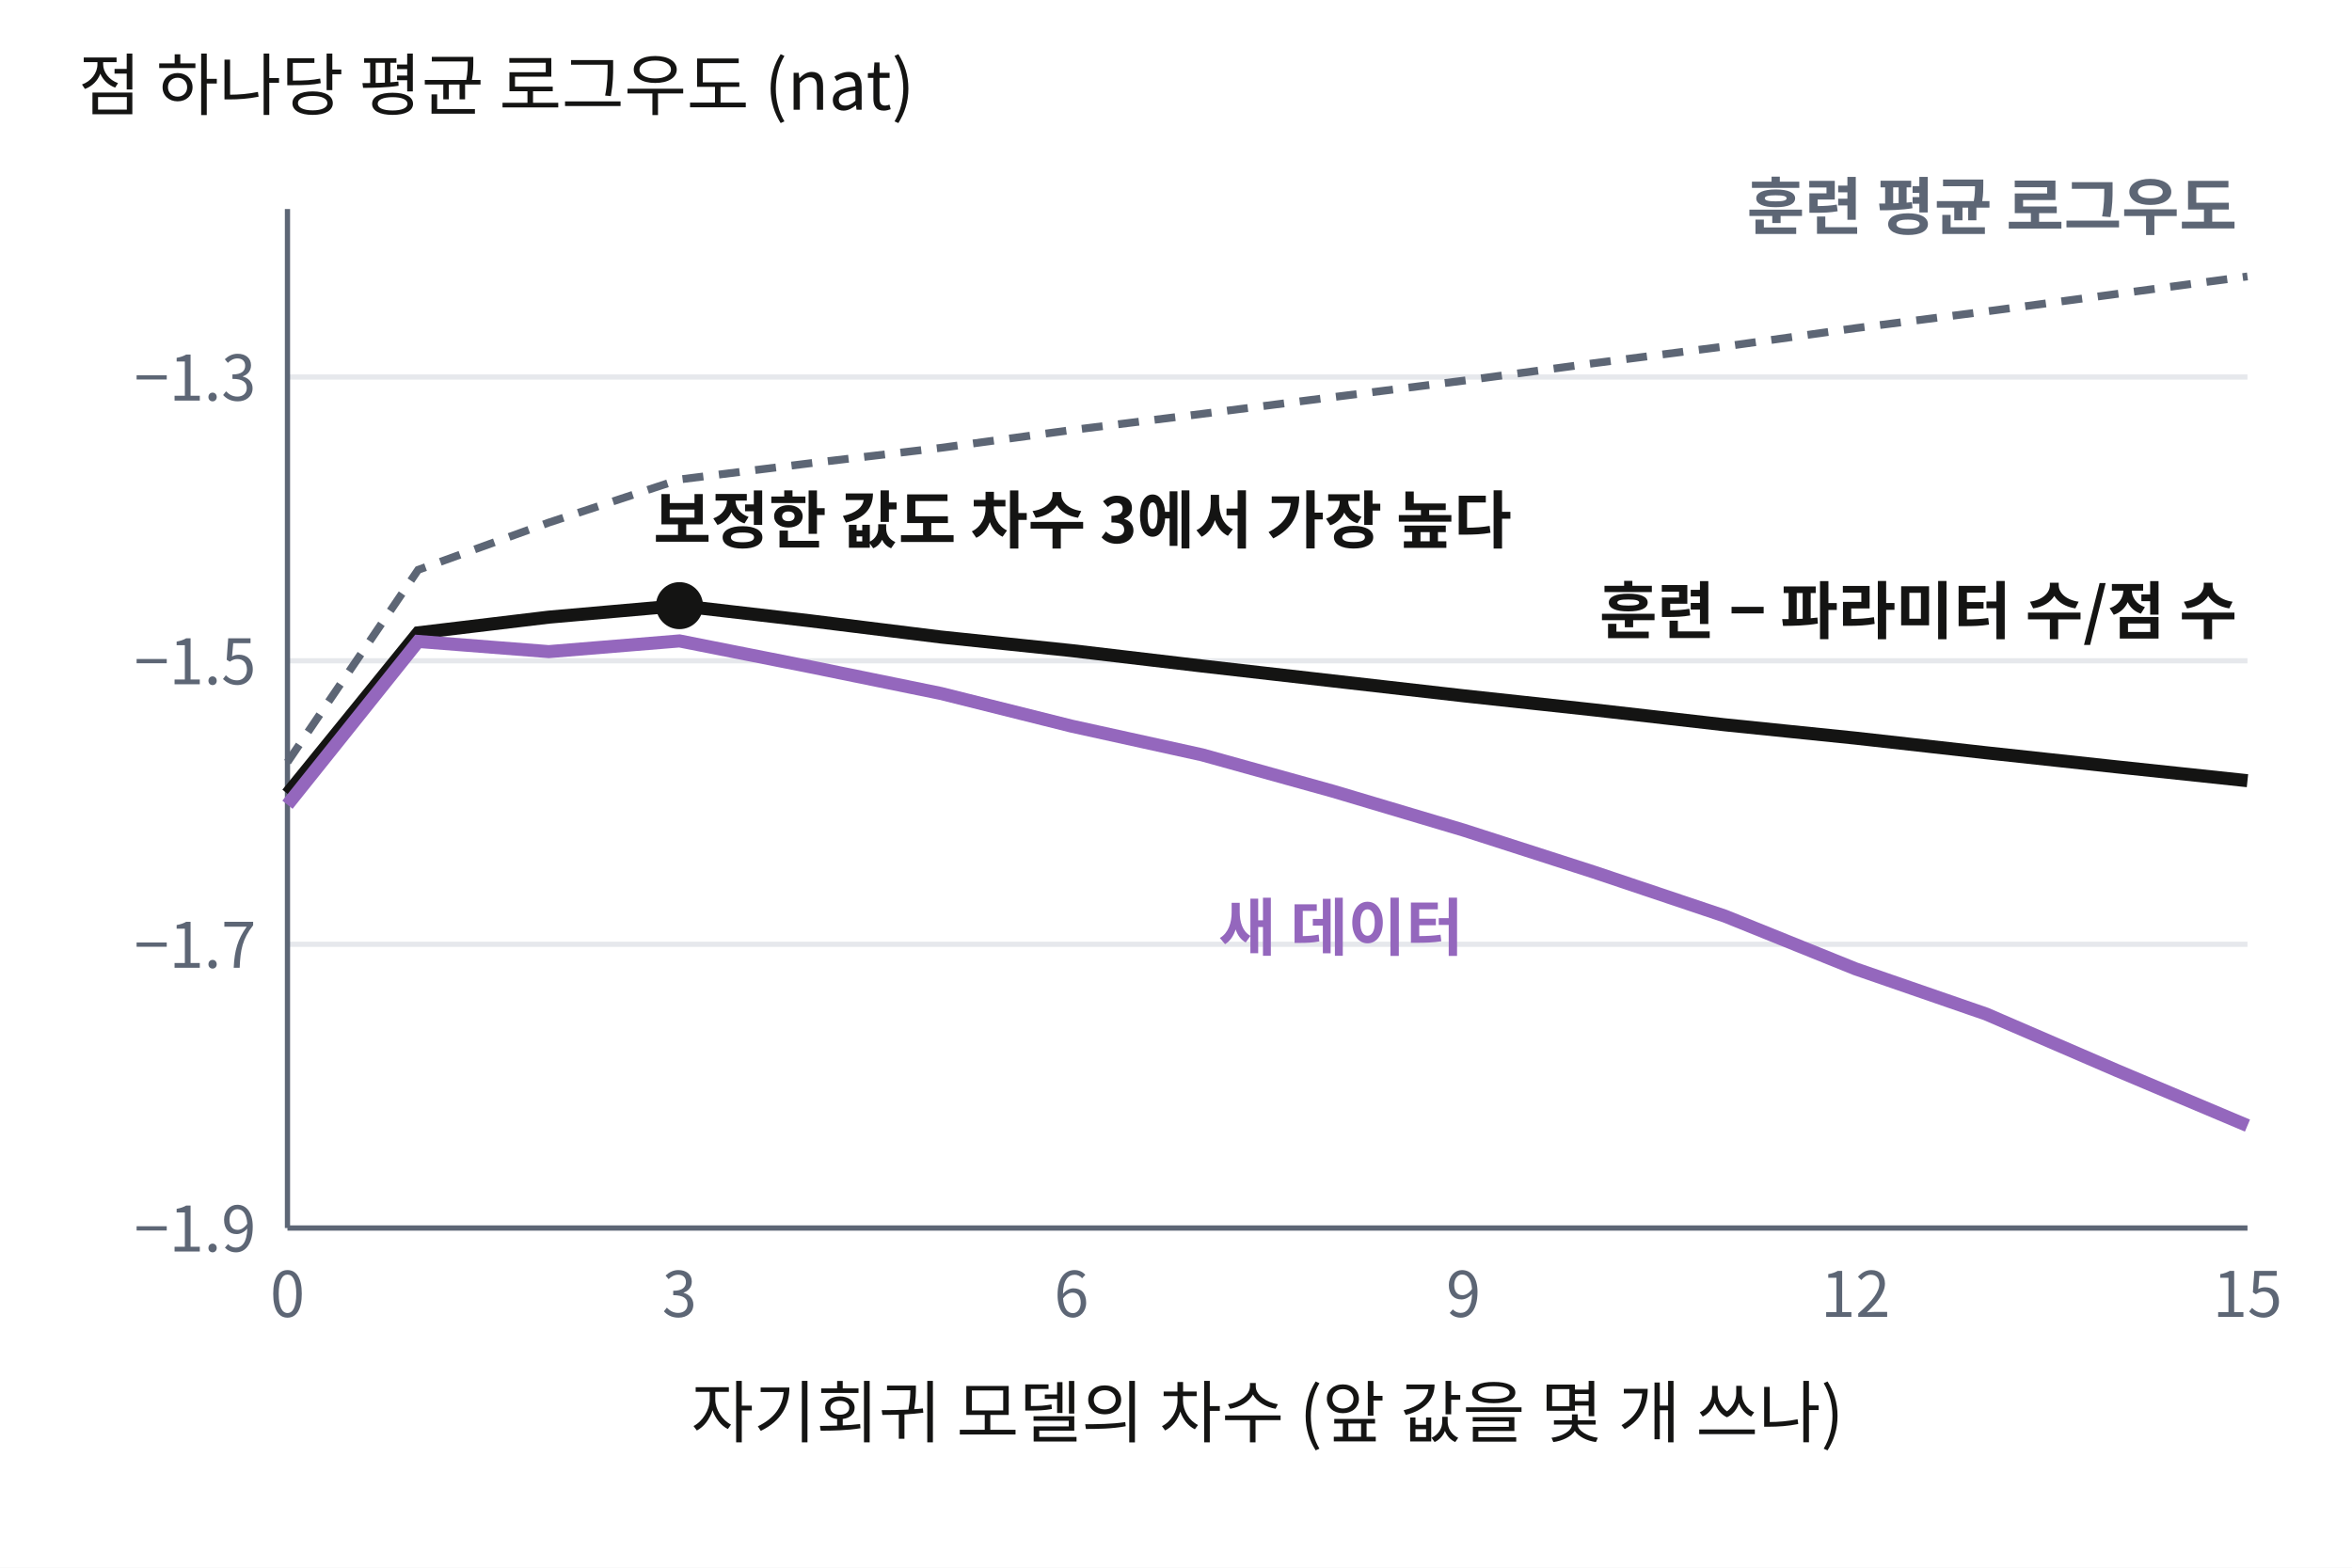
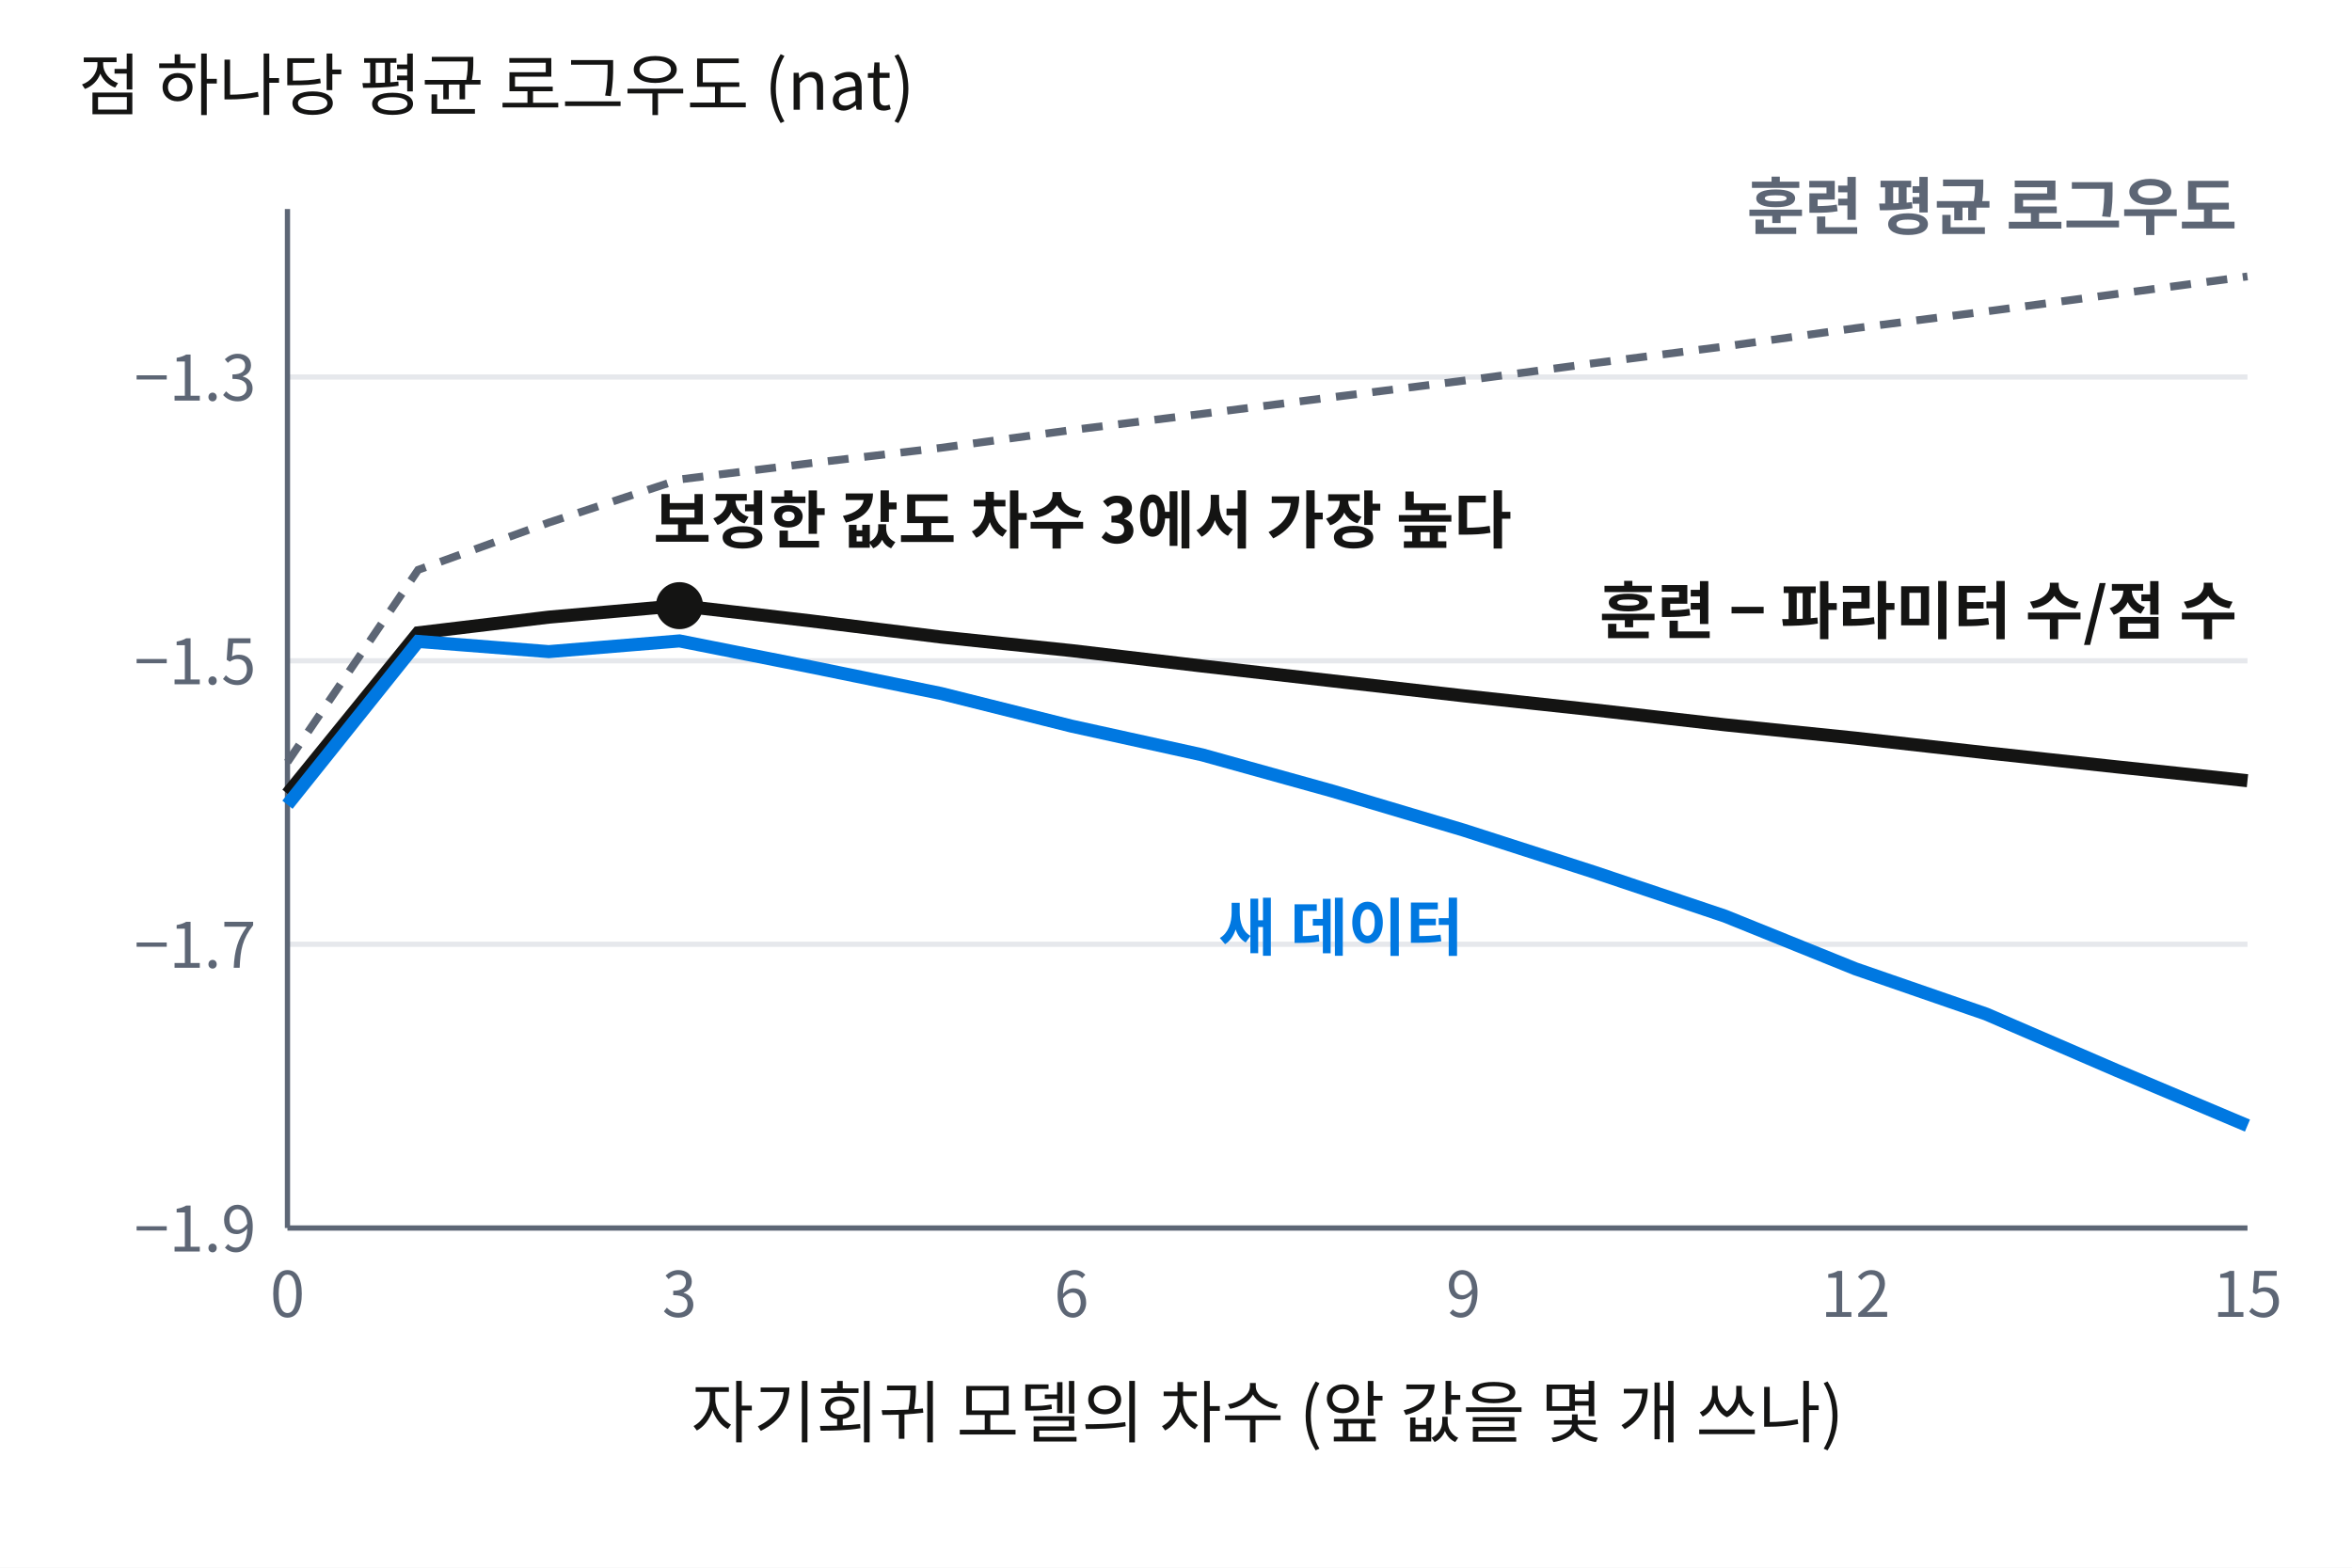
<svg xmlns="http://www.w3.org/2000/svg" viewBox="0 0 900 600" font-family="'Noto Sans KR','Noto Sans CJK KR',sans-serif">
  <rect width="900" height="600" fill="#ffffff" />
  <line x1="110" y1="470.0" x2="860" y2="470.0" stroke="#e6e8ec" stroke-width="2" />
  <text x="98.0" y="479.0" font-size="24" fill="#5d6675" text-anchor="end" font-weight="400">−1.9</text>
  <line x1="110" y1="361.4" x2="860" y2="361.4" stroke="#e6e8ec" stroke-width="2" />
  <text x="98.0" y="370.4" font-size="24" fill="#5d6675" text-anchor="end" font-weight="400">−1.7</text>
  <line x1="110" y1="252.9" x2="860" y2="252.9" stroke="#e6e8ec" stroke-width="2" />
  <text x="98.0" y="261.9" font-size="24" fill="#5d6675" text-anchor="end" font-weight="400">−1.5</text>
  <line x1="110" y1="144.3" x2="860" y2="144.3" stroke="#e6e8ec" stroke-width="2" />
  <text x="98.0" y="153.3" font-size="24" fill="#5d6675" text-anchor="end" font-weight="400">−1.3</text>
  <line x1="110" y1="470" x2="860" y2="470" stroke="#5d6675" stroke-width="2" />
  <line x1="110" y1="80" x2="110" y2="470" stroke="#5d6675" stroke-width="2" />
  <text x="110.0" y="504.0" font-size="24" fill="#5d6675" text-anchor="middle" font-weight="400">0</text>
  <text x="260.0" y="504.0" font-size="24" fill="#5d6675" text-anchor="middle" font-weight="400">3</text>
  <text x="410.0" y="504.0" font-size="24" fill="#5d6675" text-anchor="middle" font-weight="400">6</text>
  <text x="560.0" y="504.0" font-size="24" fill="#5d6675" text-anchor="middle" font-weight="400">9</text>
  <text x="710.0" y="504.0" font-size="24" fill="#5d6675" text-anchor="middle" font-weight="400">12</text>
  <text x="860.0" y="504.0" font-size="24" fill="#5d6675" text-anchor="middle" font-weight="400">15</text>
  <text x="485.0" y="550.0" font-size="26" fill="#141413" text-anchor="middle" font-weight="400">자기회귀 모델의 차수 (앞 값을 몇 개 쓰나)</text>
  <text x="30.0" y="42.0" font-size="26" fill="#141413" text-anchor="start" font-weight="400">점 하나당 평균 로그우도 (nat)</text>
  <polyline points="110.0,291.7 160.0,218.1 210.0,200.0 260.0,183.5 310.0,177.3 360.0,171.4 410.0,164.6 460.0,158.4 510.0,152.0 560.0,145.7 610.0,139.0 660.0,132.6 710.0,125.6 760.0,119.2 810.0,112.5 860.0,105.8" fill="none" stroke="#5d6675" stroke-width="3" stroke-dasharray="8 6" />
  <polyline points="110.0,303.8 160.0,242.2 210.0,236.2 260.0,231.8 310.0,237.6 360.0,243.8 410.0,249.0 460.0,254.9 510.0,260.6 560.0,266.3 610.0,271.7 660.0,277.4 710.0,282.5 760.0,288.1 810.0,293.5 860.0,298.8" fill="none" stroke="#141413" stroke-width="5" />
-   <polyline points="110.0,308.0 160.0,245.5 210.0,249.4 260.0,245.3 310.0,255.2 360.0,265.4 410.0,277.9 460.0,288.9 510.0,302.8 560.0,317.7 610.0,333.8 660.0,350.6 710.0,370.8 760.0,388.1 810.0,409.7 860.0,430.8" fill="none" stroke="#9467bd" stroke-width="5" />
+   <polyline points="110.0,308.0 160.0,245.5 210.0,249.4 260.0,245.3 310.0,255.2 360.0,265.4 410.0,277.9 460.0,288.9 510.0,302.8 560.0,317.7 610.0,333.8 660.0,350.6 710.0,370.8 760.0,388.1 810.0,409.7 860.0,430.8" fill="none" stroke="#0078e1" stroke-width="5" />
  <text x="856.0" y="87.8" font-size="24" fill="#5d6675" text-anchor="end" font-weight="700">훈련 평균 로그우도</text>
  <text x="856.0" y="242.5" font-size="24" fill="#141413" text-anchor="end" font-weight="700">훈련 − 파라미터 수/점 수</text>
-   <text x="560.0" y="363.7" font-size="24" fill="#9467bd" text-anchor="end" font-weight="700">새 데이터</text>
+   <text x="560.0" y="363.7" font-size="24" fill="#0078e1" text-anchor="end" font-weight="700">새 데이터</text>
  <circle cx="260.0" cy="231.8" r="9" fill="#141413" />
  <text x="250.0" y="207.8" font-size="24" fill="#141413" text-anchor="start" font-weight="700">보정한 값도 차수 3에서 가장 높다</text>
</svg>
